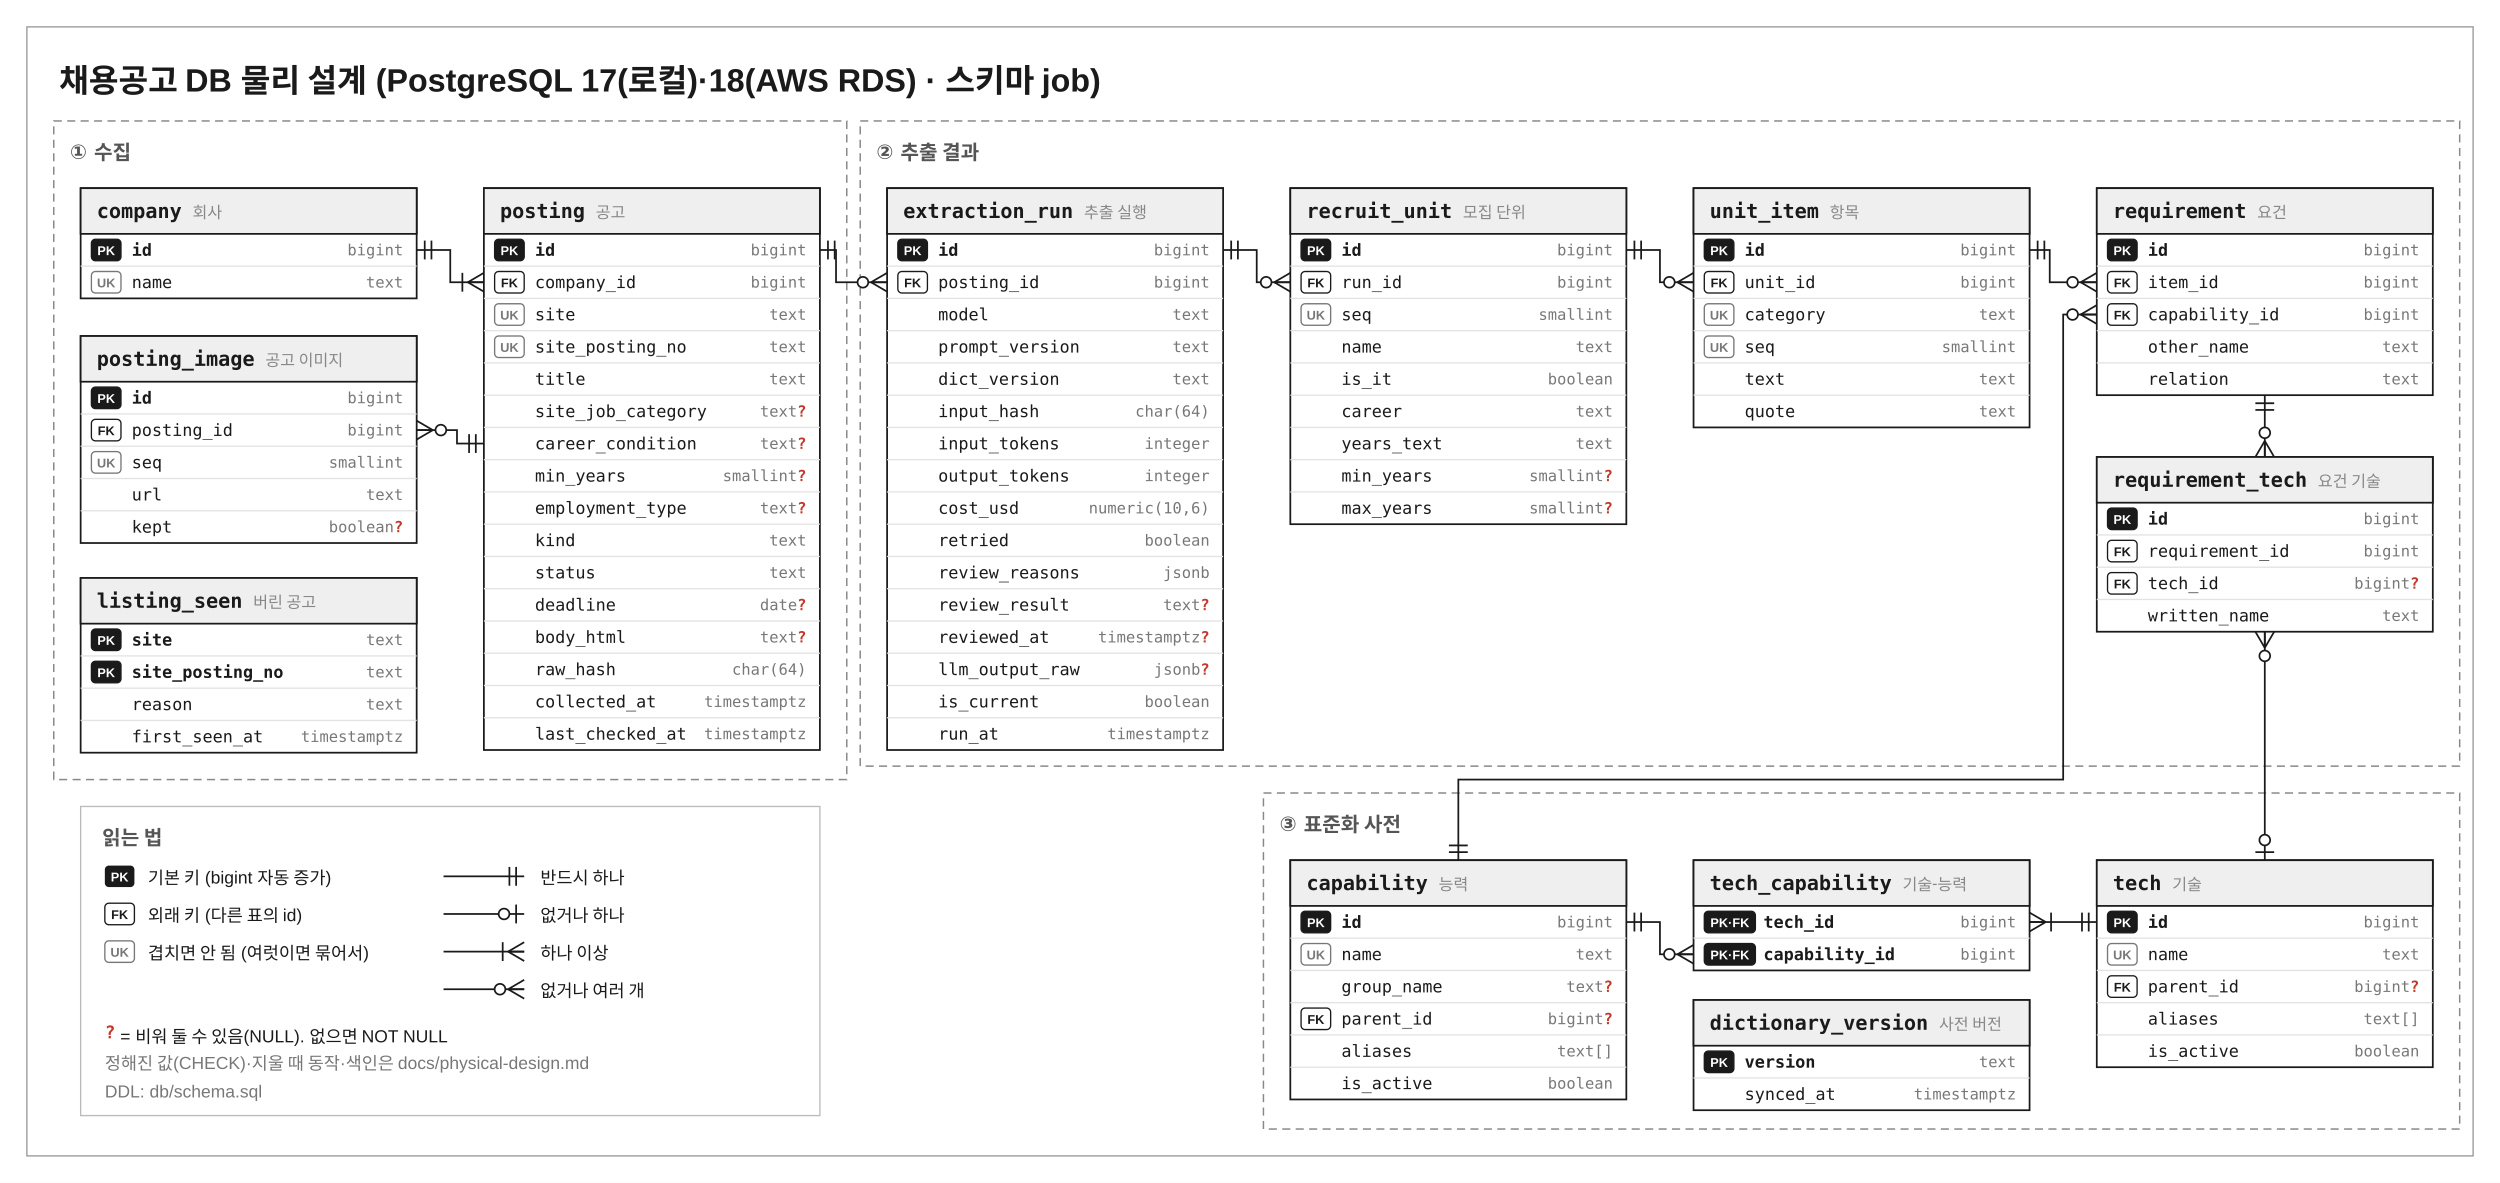
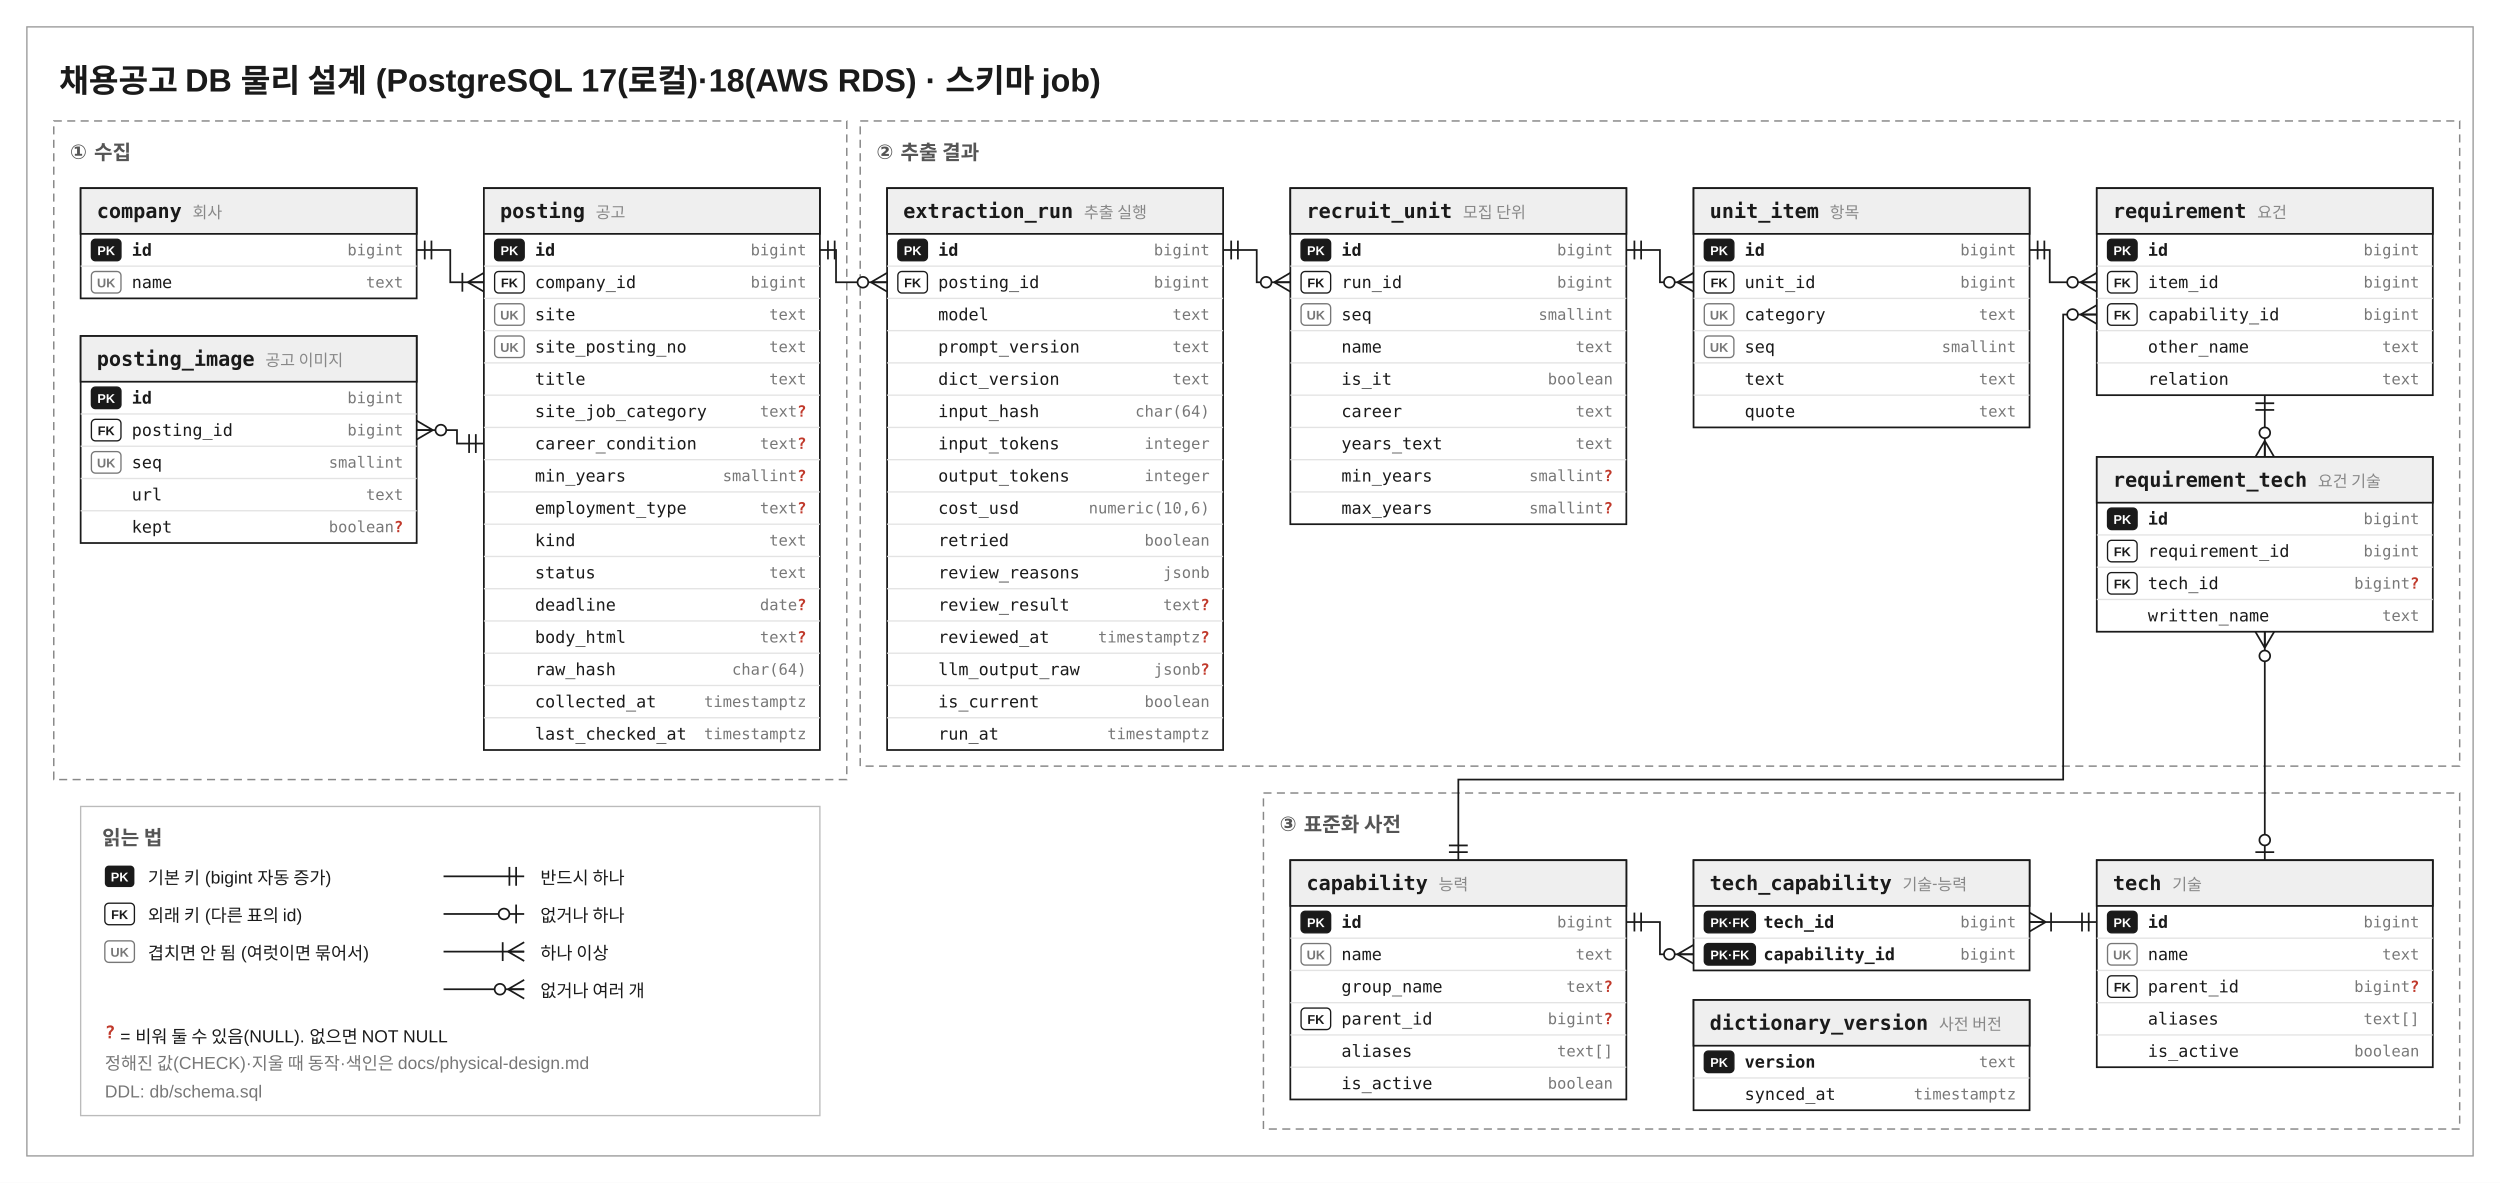
<svg xmlns="http://www.w3.org/2000/svg" width="1860" height="880" viewBox="0 0 1860 880">
  <style>
  text { font-family: "Malgun Gothic", "Apple SD Gothic Neo", Arial, sans-serif; fill: #1a1a1a; dominant-baseline: central; }
  .title { font-size: 24px; font-weight: 700; }
  .zt  { font-size: 15px; font-weight: 700; fill: #555; }
  .tn  { font-family: Consolas, "Malgun Gothic", monospace; font-size: 15px; font-weight: 700; }
  .tk  { font-family: "Malgun Gothic", sans-serif; font-size: 12px; font-weight: 400; fill: #888; }
  .col { font-family: Consolas, monospace; font-size: 12.5px; }
  .typ { font-family: Consolas, monospace; font-size: 11.5px; fill: #777; text-anchor: end; }
  .nul { fill: #c0392b; font-weight: 700; }
  .key { font-size: 9.5px; font-weight: 700; text-anchor: middle; }
  .lg  { font-size: 13px; }
  .rel { fill: none; stroke: #1a1a1a; stroke-width: 1.3; }
</style>
  <defs>
    <marker id="one" viewBox="-26 -9 28 18" refX="0" refY="0" markerWidth="28" markerHeight="18" markerUnits="userSpaceOnUse" orient="auto">
      <path d="M-6,-7 L-6,7 M-11,-7 L-11,7" stroke="#1a1a1a" stroke-width="1.3" fill="none" />
    </marker>
    <marker id="oneS" viewBox="-26 -9 28 18" refX="0" refY="0" markerWidth="28" markerHeight="18" markerUnits="userSpaceOnUse" orient="auto-start-reverse">
      <path d="M-6,-7 L-6,7 M-11,-7 L-11,7" stroke="#1a1a1a" stroke-width="1.3" fill="none" />
    </marker>
    <marker id="zone" viewBox="-26 -9 28 18" refX="0" refY="0" markerWidth="28" markerHeight="18" markerUnits="userSpaceOnUse" orient="auto">
      <path d="M-6,-7 L-6,7" stroke="#1a1a1a" stroke-width="1.3" fill="none" />
      <circle cx="-15" cy="0" r="4" fill="#fff" stroke="#1a1a1a" stroke-width="1.3" />
    </marker>
    <marker id="zoneS" viewBox="-26 -9 28 18" refX="0" refY="0" markerWidth="28" markerHeight="18" markerUnits="userSpaceOnUse" orient="auto-start-reverse">
      <path d="M-6,-7 L-6,7" stroke="#1a1a1a" stroke-width="1.3" fill="none" />
      <circle cx="-15" cy="0" r="4" fill="#fff" stroke="#1a1a1a" stroke-width="1.3" />
    </marker>
    <marker id="omany" viewBox="-26 -9 28 18" refX="0" refY="0" markerWidth="28" markerHeight="18" markerUnits="userSpaceOnUse" orient="auto">
      <path d="M-12,0 L0,-7 M-12,0 L0,0 M-12,0 L0,7" stroke="#1a1a1a" stroke-width="1.3" fill="none" />
      <path d="M-16,-7 L-16,7" stroke="#1a1a1a" stroke-width="1.3" fill="none" />
    </marker>
    <marker id="omanyS" viewBox="-26 -9 28 18" refX="0" refY="0" markerWidth="28" markerHeight="18" markerUnits="userSpaceOnUse" orient="auto-start-reverse">
      <path d="M-12,0 L0,-7 M-12,0 L0,0 M-12,0 L0,7" stroke="#1a1a1a" stroke-width="1.3" fill="none" />
      <path d="M-16,-7 L-16,7" stroke="#1a1a1a" stroke-width="1.3" fill="none" />
    </marker>
    <marker id="zmany" viewBox="-26 -9 28 18" refX="0" refY="0" markerWidth="28" markerHeight="18" markerUnits="userSpaceOnUse" orient="auto">
      <path d="M-12,0 L0,-7 M-12,0 L0,0 M-12,0 L0,7" stroke="#1a1a1a" stroke-width="1.3" fill="none" />
      <circle cx="-18" cy="0" r="4" fill="#fff" stroke="#1a1a1a" stroke-width="1.3" />
    </marker>
    <marker id="zmanyS" viewBox="-26 -9 28 18" refX="0" refY="0" markerWidth="28" markerHeight="18" markerUnits="userSpaceOnUse" orient="auto-start-reverse">
      <path d="M-12,0 L0,-7 M-12,0 L0,0 M-12,0 L0,7" stroke="#1a1a1a" stroke-width="1.3" fill="none" />
      <circle cx="-18" cy="0" r="4" fill="#fff" stroke="#1a1a1a" stroke-width="1.3" />
    </marker>
  </defs>
  <rect width="1860" height="880" fill="#fff" />
  <rect x="20" y="20" width="1820" height="840" fill="none" stroke="#999" stroke-width="1" />
  <text class="title" x="44" y="58">채용공고 DB 물리 설계 (PostgreSQL 17(로컬)·18(AWS RDS) · 스키마 job)</text>
  <rect x="40" y="90" width="590" height="490" fill="none" stroke="#888" stroke-width="1.1" stroke-dasharray="6 4" />
  <text class="zt" x="52" y="110">① 수집</text>
  <rect x="640" y="90" width="1190" height="480" fill="none" stroke="#888" stroke-width="1.1" stroke-dasharray="6 4" />
  <text class="zt" x="652" y="110">② 추출 결과</text>
  <rect x="940" y="590" width="890" height="250" fill="none" stroke="#888" stroke-width="1.1" stroke-dasharray="6 4" />
  <text class="zt" x="952" y="610">③ 표준화 사전</text>
  <path class="rel" d="M310,186.0 H335 V210.0 H360" marker-start="url(#oneS)" marker-end="url(#omany)" />
  <path class="rel" d="M360,330.0 H340 V320.0 H310" marker-start="url(#oneS)" marker-end="url(#zmany)" />
  <path class="rel" d="M610,186.0 H622 V210.0 H660" marker-start="url(#oneS)" marker-end="url(#zmany)" />
  <path class="rel" d="M910,186.0 H935 V210.0 H960" marker-start="url(#oneS)" marker-end="url(#zmany)" />
  <path class="rel" d="M1210,186.0 H1235 V210.0 H1260" marker-start="url(#oneS)" marker-end="url(#zmany)" />
  <path class="rel" d="M1510,186.0 H1525 V210.0 H1560" marker-start="url(#oneS)" marker-end="url(#zmany)" />
  <path class="rel" d="M1685,294 V340" marker-start="url(#oneS)" marker-end="url(#zmany)" />
  <path class="rel" d="M1685,640 V470" marker-start="url(#zoneS)" marker-end="url(#zmany)" />
  <path class="rel" d="M1085,640 V580 H1535 V234.0 H1560" marker-start="url(#oneS)" marker-end="url(#zmany)" />
  <path class="rel" d="M1560,686.0 H1510" marker-start="url(#oneS)" marker-end="url(#omany)" />
  <path class="rel" d="M1210,686.0 H1235 V710.0 H1260" marker-start="url(#oneS)" marker-end="url(#zmany)" />
  <rect x="60" y="140" width="250" height="82" fill="#fff" stroke="#1a1a1a" stroke-width="1.3" />
  <rect x="60" y="140" width="250" height="34" fill="#efefef" stroke="#1a1a1a" stroke-width="1.3" />
  <text class="tn" x="72" y="157.0">company<tspan class="tk" dx="8">회사</tspan>
  </text>
  <rect x="68" y="178.0" width="22" height="16" rx="3" fill="#1a1a1a" stroke="#1a1a1a" stroke-width="1" />
  <text class="key" x="79.0" y="186.5" style="fill:#fff">PK</text>
  <text class="col" x="98" y="186.0" style="font-weight:700;">id</text>
  <text class="typ" x="300" y="186.0">bigint</text>
  <line x1="60" y1="198.0" x2="310" y2="198.0" stroke="#e3e3e3" stroke-width="1" />
  <rect x="68" y="202.0" width="22" height="16" rx="3" fill="#fff" stroke="#777" stroke-width="1" />
  <text class="key" x="79.0" y="210.5" style="fill:#777">UK</text>
  <text class="col" x="98" y="210.0" style="">name</text>
  <text class="typ" x="300" y="210.0">text</text>
  <rect x="360" y="140" width="250" height="418" fill="#fff" stroke="#1a1a1a" stroke-width="1.3" />
  <rect x="360" y="140" width="250" height="34" fill="#efefef" stroke="#1a1a1a" stroke-width="1.3" />
  <text class="tn" x="372" y="157.0">posting<tspan class="tk" dx="8">공고</tspan>
  </text>
  <rect x="368" y="178.0" width="22" height="16" rx="3" fill="#1a1a1a" stroke="#1a1a1a" stroke-width="1" />
  <text class="key" x="379.0" y="186.5" style="fill:#fff">PK</text>
  <text class="col" x="398" y="186.0" style="font-weight:700;">id</text>
  <text class="typ" x="600" y="186.0">bigint</text>
  <line x1="360" y1="198.0" x2="610" y2="198.0" stroke="#e3e3e3" stroke-width="1" />
  <rect x="368" y="202.0" width="22" height="16" rx="3" fill="#fff" stroke="#1a1a1a" stroke-width="1" />
  <text class="key" x="379.0" y="210.5" style="fill:#1a1a1a">FK</text>
  <text class="col" x="398" y="210.0" style="">company_id</text>
  <text class="typ" x="600" y="210.0">bigint</text>
  <line x1="360" y1="222.0" x2="610" y2="222.0" stroke="#e3e3e3" stroke-width="1" />
  <rect x="368" y="226.0" width="22" height="16" rx="3" fill="#fff" stroke="#777" stroke-width="1" />
  <text class="key" x="379.0" y="234.5" style="fill:#777">UK</text>
  <text class="col" x="398" y="234.0" style="">site</text>
  <text class="typ" x="600" y="234.0">text</text>
  <line x1="360" y1="246.0" x2="610" y2="246.0" stroke="#e3e3e3" stroke-width="1" />
  <rect x="368" y="250.0" width="22" height="16" rx="3" fill="#fff" stroke="#777" stroke-width="1" />
  <text class="key" x="379.0" y="258.5" style="fill:#777">UK</text>
  <text class="col" x="398" y="258.0" style="">site_posting_no</text>
  <text class="typ" x="600" y="258.0">text</text>
  <line x1="360" y1="270.0" x2="610" y2="270.0" stroke="#e3e3e3" stroke-width="1" />
  <text class="col" x="398" y="282.0" style="">title</text>
  <text class="typ" x="600" y="282.0">text</text>
  <line x1="360" y1="294.0" x2="610" y2="294.0" stroke="#e3e3e3" stroke-width="1" />
  <text class="col" x="398" y="306.0" style="">site_job_category</text>
  <text class="typ" x="600" y="306.0">text<tspan class="nul">?</tspan>
  </text>
  <line x1="360" y1="318.0" x2="610" y2="318.0" stroke="#e3e3e3" stroke-width="1" />
  <text class="col" x="398" y="330.0" style="">career_condition</text>
  <text class="typ" x="600" y="330.0">text<tspan class="nul">?</tspan>
  </text>
  <line x1="360" y1="342.0" x2="610" y2="342.0" stroke="#e3e3e3" stroke-width="1" />
  <text class="col" x="398" y="354.0" style="">min_years</text>
  <text class="typ" x="600" y="354.0">smallint<tspan class="nul">?</tspan>
  </text>
  <line x1="360" y1="366.0" x2="610" y2="366.0" stroke="#e3e3e3" stroke-width="1" />
  <text class="col" x="398" y="378.0" style="">employment_type</text>
  <text class="typ" x="600" y="378.0">text<tspan class="nul">?</tspan>
  </text>
  <line x1="360" y1="390.0" x2="610" y2="390.0" stroke="#e3e3e3" stroke-width="1" />
  <text class="col" x="398" y="402.0" style="">kind</text>
  <text class="typ" x="600" y="402.0">text</text>
  <line x1="360" y1="414.0" x2="610" y2="414.0" stroke="#e3e3e3" stroke-width="1" />
  <text class="col" x="398" y="426.0" style="">status</text>
  <text class="typ" x="600" y="426.0">text</text>
  <line x1="360" y1="438.0" x2="610" y2="438.0" stroke="#e3e3e3" stroke-width="1" />
  <text class="col" x="398" y="450.0" style="">deadline</text>
  <text class="typ" x="600" y="450.0">date<tspan class="nul">?</tspan>
  </text>
  <line x1="360" y1="462.0" x2="610" y2="462.0" stroke="#e3e3e3" stroke-width="1" />
  <text class="col" x="398" y="474.0" style="">body_html</text>
  <text class="typ" x="600" y="474.0">text<tspan class="nul">?</tspan>
  </text>
  <line x1="360" y1="486.0" x2="610" y2="486.0" stroke="#e3e3e3" stroke-width="1" />
  <text class="col" x="398" y="498.0" style="">raw_hash</text>
  <text class="typ" x="600" y="498.0">char(64)</text>
  <line x1="360" y1="510.0" x2="610" y2="510.0" stroke="#e3e3e3" stroke-width="1" />
  <text class="col" x="398" y="522.0" style="">collected_at</text>
  <text class="typ" x="600" y="522.0">timestamptz</text>
  <line x1="360" y1="534.0" x2="610" y2="534.0" stroke="#e3e3e3" stroke-width="1" />
  <text class="col" x="398" y="546.0" style="">last_checked_at</text>
  <text class="typ" x="600" y="546.0">timestamptz</text>
  <rect x="60" y="250" width="250" height="154" fill="#fff" stroke="#1a1a1a" stroke-width="1.3" />
  <rect x="60" y="250" width="250" height="34" fill="#efefef" stroke="#1a1a1a" stroke-width="1.3" />
  <text class="tn" x="72" y="267.0">posting_image<tspan class="tk" dx="8">공고 이미지</tspan>
  </text>
  <rect x="68" y="288.0" width="22" height="16" rx="3" fill="#1a1a1a" stroke="#1a1a1a" stroke-width="1" />
  <text class="key" x="79.0" y="296.5" style="fill:#fff">PK</text>
  <text class="col" x="98" y="296.0" style="font-weight:700;">id</text>
  <text class="typ" x="300" y="296.0">bigint</text>
  <line x1="60" y1="308.0" x2="310" y2="308.0" stroke="#e3e3e3" stroke-width="1" />
  <rect x="68" y="312.0" width="22" height="16" rx="3" fill="#fff" stroke="#1a1a1a" stroke-width="1" />
  <text class="key" x="79.0" y="320.5" style="fill:#1a1a1a">FK</text>
  <text class="col" x="98" y="320.0" style="">posting_id</text>
  <text class="typ" x="300" y="320.0">bigint</text>
  <line x1="60" y1="332.0" x2="310" y2="332.0" stroke="#e3e3e3" stroke-width="1" />
  <rect x="68" y="336.0" width="22" height="16" rx="3" fill="#fff" stroke="#777" stroke-width="1" />
  <text class="key" x="79.0" y="344.5" style="fill:#777">UK</text>
  <text class="col" x="98" y="344.0" style="">seq</text>
  <text class="typ" x="300" y="344.0">smallint</text>
  <line x1="60" y1="356.0" x2="310" y2="356.0" stroke="#e3e3e3" stroke-width="1" />
  <text class="col" x="98" y="368.0" style="">url</text>
  <text class="typ" x="300" y="368.0">text</text>
  <line x1="60" y1="380.0" x2="310" y2="380.0" stroke="#e3e3e3" stroke-width="1" />
  <text class="col" x="98" y="392.0" style="">kept</text>
  <text class="typ" x="300" y="392.0">boolean<tspan class="nul">?</tspan>
  </text>
-   <rect x="60" y="430" width="250" height="130" fill="#fff" stroke="#1a1a1a" stroke-width="1.3" />
-   <rect x="60" y="430" width="250" height="34" fill="#efefef" stroke="#1a1a1a" stroke-width="1.3" />
-   <text class="tn" x="72" y="447.0">listing_seen<tspan class="tk" dx="8">버린 공고</tspan>
-   </text>
-   <rect x="68" y="468.0" width="22" height="16" rx="3" fill="#1a1a1a" stroke="#1a1a1a" stroke-width="1" />
-   <text class="key" x="79.0" y="476.5" style="fill:#fff">PK</text>
-   <text class="col" x="98" y="476.0" style="font-weight:700;">site</text>
-   <text class="typ" x="300" y="476.0">text</text>
-   <line x1="60" y1="488.0" x2="310" y2="488.0" stroke="#e3e3e3" stroke-width="1" />
-   <rect x="68" y="492.0" width="22" height="16" rx="3" fill="#1a1a1a" stroke="#1a1a1a" stroke-width="1" />
-   <text class="key" x="79.0" y="500.5" style="fill:#fff">PK</text>
-   <text class="col" x="98" y="500.0" style="font-weight:700;">site_posting_no</text>
-   <text class="typ" x="300" y="500.0">text</text>
-   <line x1="60" y1="512.0" x2="310" y2="512.0" stroke="#e3e3e3" stroke-width="1" />
-   <text class="col" x="98" y="524.0" style="">reason</text>
-   <text class="typ" x="300" y="524.0">text</text>
-   <line x1="60" y1="536.0" x2="310" y2="536.0" stroke="#e3e3e3" stroke-width="1" />
-   <text class="col" x="98" y="548.0" style="">first_seen_at</text>
-   <text class="typ" x="300" y="548.0">timestamptz</text>
  <rect x="660" y="140" width="250" height="418" fill="#fff" stroke="#1a1a1a" stroke-width="1.3" />
  <rect x="660" y="140" width="250" height="34" fill="#efefef" stroke="#1a1a1a" stroke-width="1.3" />
  <text class="tn" x="672" y="157.0">extraction_run<tspan class="tk" dx="8">추출 실행</tspan>
  </text>
  <rect x="668" y="178.0" width="22" height="16" rx="3" fill="#1a1a1a" stroke="#1a1a1a" stroke-width="1" />
  <text class="key" x="679.0" y="186.5" style="fill:#fff">PK</text>
  <text class="col" x="698" y="186.0" style="font-weight:700;">id</text>
  <text class="typ" x="900" y="186.0">bigint</text>
  <line x1="660" y1="198.0" x2="910" y2="198.0" stroke="#e3e3e3" stroke-width="1" />
  <rect x="668" y="202.0" width="22" height="16" rx="3" fill="#fff" stroke="#1a1a1a" stroke-width="1" />
  <text class="key" x="679.0" y="210.5" style="fill:#1a1a1a">FK</text>
  <text class="col" x="698" y="210.0" style="">posting_id</text>
  <text class="typ" x="900" y="210.0">bigint</text>
  <line x1="660" y1="222.0" x2="910" y2="222.0" stroke="#e3e3e3" stroke-width="1" />
  <text class="col" x="698" y="234.0" style="">model</text>
  <text class="typ" x="900" y="234.0">text</text>
  <line x1="660" y1="246.0" x2="910" y2="246.0" stroke="#e3e3e3" stroke-width="1" />
  <text class="col" x="698" y="258.0" style="">prompt_version</text>
  <text class="typ" x="900" y="258.0">text</text>
  <line x1="660" y1="270.0" x2="910" y2="270.0" stroke="#e3e3e3" stroke-width="1" />
  <text class="col" x="698" y="282.0" style="">dict_version</text>
  <text class="typ" x="900" y="282.0">text</text>
  <line x1="660" y1="294.0" x2="910" y2="294.0" stroke="#e3e3e3" stroke-width="1" />
  <text class="col" x="698" y="306.0" style="">input_hash</text>
  <text class="typ" x="900" y="306.0">char(64)</text>
  <line x1="660" y1="318.0" x2="910" y2="318.0" stroke="#e3e3e3" stroke-width="1" />
  <text class="col" x="698" y="330.0" style="">input_tokens</text>
  <text class="typ" x="900" y="330.0">integer</text>
  <line x1="660" y1="342.0" x2="910" y2="342.0" stroke="#e3e3e3" stroke-width="1" />
  <text class="col" x="698" y="354.0" style="">output_tokens</text>
  <text class="typ" x="900" y="354.0">integer</text>
  <line x1="660" y1="366.0" x2="910" y2="366.0" stroke="#e3e3e3" stroke-width="1" />
  <text class="col" x="698" y="378.0" style="">cost_usd</text>
  <text class="typ" x="900" y="378.0">numeric(10,6)</text>
  <line x1="660" y1="390.0" x2="910" y2="390.0" stroke="#e3e3e3" stroke-width="1" />
  <text class="col" x="698" y="402.0" style="">retried</text>
  <text class="typ" x="900" y="402.0">boolean</text>
  <line x1="660" y1="414.0" x2="910" y2="414.0" stroke="#e3e3e3" stroke-width="1" />
  <text class="col" x="698" y="426.0" style="">review_reasons</text>
  <text class="typ" x="900" y="426.0">jsonb</text>
  <line x1="660" y1="438.0" x2="910" y2="438.0" stroke="#e3e3e3" stroke-width="1" />
  <text class="col" x="698" y="450.0" style="">review_result</text>
  <text class="typ" x="900" y="450.0">text<tspan class="nul">?</tspan>
  </text>
  <line x1="660" y1="462.0" x2="910" y2="462.0" stroke="#e3e3e3" stroke-width="1" />
  <text class="col" x="698" y="474.0" style="">reviewed_at</text>
  <text class="typ" x="900" y="474.0">timestamptz<tspan class="nul">?</tspan>
  </text>
  <line x1="660" y1="486.0" x2="910" y2="486.0" stroke="#e3e3e3" stroke-width="1" />
  <text class="col" x="698" y="498.0" style="">llm_output_raw</text>
  <text class="typ" x="900" y="498.0">jsonb<tspan class="nul">?</tspan>
  </text>
  <line x1="660" y1="510.0" x2="910" y2="510.0" stroke="#e3e3e3" stroke-width="1" />
  <text class="col" x="698" y="522.0" style="">is_current</text>
  <text class="typ" x="900" y="522.0">boolean</text>
  <line x1="660" y1="534.0" x2="910" y2="534.0" stroke="#e3e3e3" stroke-width="1" />
  <text class="col" x="698" y="546.0" style="">run_at</text>
  <text class="typ" x="900" y="546.0">timestamptz</text>
  <rect x="960" y="140" width="250" height="250" fill="#fff" stroke="#1a1a1a" stroke-width="1.3" />
  <rect x="960" y="140" width="250" height="34" fill="#efefef" stroke="#1a1a1a" stroke-width="1.3" />
  <text class="tn" x="972" y="157.0">recruit_unit<tspan class="tk" dx="8">모집 단위</tspan>
  </text>
  <rect x="968" y="178.0" width="22" height="16" rx="3" fill="#1a1a1a" stroke="#1a1a1a" stroke-width="1" />
  <text class="key" x="979.0" y="186.5" style="fill:#fff">PK</text>
  <text class="col" x="998" y="186.0" style="font-weight:700;">id</text>
  <text class="typ" x="1200" y="186.0">bigint</text>
  <line x1="960" y1="198.0" x2="1210" y2="198.0" stroke="#e3e3e3" stroke-width="1" />
  <rect x="968" y="202.0" width="22" height="16" rx="3" fill="#fff" stroke="#1a1a1a" stroke-width="1" />
  <text class="key" x="979.0" y="210.5" style="fill:#1a1a1a">FK</text>
  <text class="col" x="998" y="210.0" style="">run_id</text>
  <text class="typ" x="1200" y="210.0">bigint</text>
  <line x1="960" y1="222.0" x2="1210" y2="222.0" stroke="#e3e3e3" stroke-width="1" />
  <rect x="968" y="226.0" width="22" height="16" rx="3" fill="#fff" stroke="#777" stroke-width="1" />
  <text class="key" x="979.0" y="234.5" style="fill:#777">UK</text>
  <text class="col" x="998" y="234.0" style="">seq</text>
  <text class="typ" x="1200" y="234.0">smallint</text>
  <line x1="960" y1="246.0" x2="1210" y2="246.0" stroke="#e3e3e3" stroke-width="1" />
  <text class="col" x="998" y="258.0" style="">name</text>
  <text class="typ" x="1200" y="258.0">text</text>
  <line x1="960" y1="270.0" x2="1210" y2="270.0" stroke="#e3e3e3" stroke-width="1" />
  <text class="col" x="998" y="282.0" style="">is_it</text>
  <text class="typ" x="1200" y="282.0">boolean</text>
  <line x1="960" y1="294.0" x2="1210" y2="294.0" stroke="#e3e3e3" stroke-width="1" />
  <text class="col" x="998" y="306.0" style="">career</text>
  <text class="typ" x="1200" y="306.0">text</text>
  <line x1="960" y1="318.0" x2="1210" y2="318.0" stroke="#e3e3e3" stroke-width="1" />
  <text class="col" x="998" y="330.0" style="">years_text</text>
  <text class="typ" x="1200" y="330.0">text</text>
  <line x1="960" y1="342.0" x2="1210" y2="342.0" stroke="#e3e3e3" stroke-width="1" />
  <text class="col" x="998" y="354.0" style="">min_years</text>
  <text class="typ" x="1200" y="354.0">smallint<tspan class="nul">?</tspan>
  </text>
  <line x1="960" y1="366.0" x2="1210" y2="366.0" stroke="#e3e3e3" stroke-width="1" />
  <text class="col" x="998" y="378.0" style="">max_years</text>
  <text class="typ" x="1200" y="378.0">smallint<tspan class="nul">?</tspan>
  </text>
  <rect x="1260" y="140" width="250" height="178" fill="#fff" stroke="#1a1a1a" stroke-width="1.3" />
  <rect x="1260" y="140" width="250" height="34" fill="#efefef" stroke="#1a1a1a" stroke-width="1.3" />
  <text class="tn" x="1272" y="157.0">unit_item<tspan class="tk" dx="8">항목</tspan>
  </text>
  <rect x="1268" y="178.0" width="22" height="16" rx="3" fill="#1a1a1a" stroke="#1a1a1a" stroke-width="1" />
  <text class="key" x="1279.0" y="186.5" style="fill:#fff">PK</text>
  <text class="col" x="1298" y="186.0" style="font-weight:700;">id</text>
  <text class="typ" x="1500" y="186.0">bigint</text>
  <line x1="1260" y1="198.0" x2="1510" y2="198.0" stroke="#e3e3e3" stroke-width="1" />
  <rect x="1268" y="202.0" width="22" height="16" rx="3" fill="#fff" stroke="#1a1a1a" stroke-width="1" />
  <text class="key" x="1279.0" y="210.5" style="fill:#1a1a1a">FK</text>
  <text class="col" x="1298" y="210.0" style="">unit_id</text>
  <text class="typ" x="1500" y="210.0">bigint</text>
  <line x1="1260" y1="222.0" x2="1510" y2="222.0" stroke="#e3e3e3" stroke-width="1" />
  <rect x="1268" y="226.0" width="22" height="16" rx="3" fill="#fff" stroke="#777" stroke-width="1" />
  <text class="key" x="1279.0" y="234.5" style="fill:#777">UK</text>
  <text class="col" x="1298" y="234.0" style="">category</text>
  <text class="typ" x="1500" y="234.0">text</text>
  <line x1="1260" y1="246.0" x2="1510" y2="246.0" stroke="#e3e3e3" stroke-width="1" />
  <rect x="1268" y="250.0" width="22" height="16" rx="3" fill="#fff" stroke="#777" stroke-width="1" />
  <text class="key" x="1279.0" y="258.5" style="fill:#777">UK</text>
  <text class="col" x="1298" y="258.0" style="">seq</text>
  <text class="typ" x="1500" y="258.0">smallint</text>
  <line x1="1260" y1="270.0" x2="1510" y2="270.0" stroke="#e3e3e3" stroke-width="1" />
  <text class="col" x="1298" y="282.0" style="">text</text>
  <text class="typ" x="1500" y="282.0">text</text>
  <line x1="1260" y1="294.0" x2="1510" y2="294.0" stroke="#e3e3e3" stroke-width="1" />
  <text class="col" x="1298" y="306.0" style="">quote</text>
  <text class="typ" x="1500" y="306.0">text</text>
  <rect x="1560" y="140" width="250" height="154" fill="#fff" stroke="#1a1a1a" stroke-width="1.3" />
  <rect x="1560" y="140" width="250" height="34" fill="#efefef" stroke="#1a1a1a" stroke-width="1.3" />
  <text class="tn" x="1572" y="157.0">requirement<tspan class="tk" dx="8">요건</tspan>
  </text>
  <rect x="1568" y="178.0" width="22" height="16" rx="3" fill="#1a1a1a" stroke="#1a1a1a" stroke-width="1" />
  <text class="key" x="1579.0" y="186.5" style="fill:#fff">PK</text>
  <text class="col" x="1598" y="186.0" style="font-weight:700;">id</text>
  <text class="typ" x="1800" y="186.0">bigint</text>
  <line x1="1560" y1="198.0" x2="1810" y2="198.0" stroke="#e3e3e3" stroke-width="1" />
  <rect x="1568" y="202.0" width="22" height="16" rx="3" fill="#fff" stroke="#1a1a1a" stroke-width="1" />
  <text class="key" x="1579.0" y="210.5" style="fill:#1a1a1a">FK</text>
  <text class="col" x="1598" y="210.0" style="">item_id</text>
  <text class="typ" x="1800" y="210.0">bigint</text>
  <line x1="1560" y1="222.0" x2="1810" y2="222.0" stroke="#e3e3e3" stroke-width="1" />
  <rect x="1568" y="226.0" width="22" height="16" rx="3" fill="#fff" stroke="#1a1a1a" stroke-width="1" />
  <text class="key" x="1579.0" y="234.5" style="fill:#1a1a1a">FK</text>
  <text class="col" x="1598" y="234.0" style="">capability_id</text>
  <text class="typ" x="1800" y="234.0">bigint</text>
  <line x1="1560" y1="246.0" x2="1810" y2="246.0" stroke="#e3e3e3" stroke-width="1" />
  <text class="col" x="1598" y="258.0" style="">other_name</text>
  <text class="typ" x="1800" y="258.0">text</text>
  <line x1="1560" y1="270.0" x2="1810" y2="270.0" stroke="#e3e3e3" stroke-width="1" />
  <text class="col" x="1598" y="282.0" style="">relation</text>
  <text class="typ" x="1800" y="282.0">text</text>
  <rect x="1560" y="340" width="250" height="130" fill="#fff" stroke="#1a1a1a" stroke-width="1.3" />
  <rect x="1560" y="340" width="250" height="34" fill="#efefef" stroke="#1a1a1a" stroke-width="1.3" />
  <text class="tn" x="1572" y="357.0">requirement_tech<tspan class="tk" dx="8">요건 기술</tspan>
  </text>
  <rect x="1568" y="378.0" width="22" height="16" rx="3" fill="#1a1a1a" stroke="#1a1a1a" stroke-width="1" />
  <text class="key" x="1579.0" y="386.5" style="fill:#fff">PK</text>
  <text class="col" x="1598" y="386.0" style="font-weight:700;">id</text>
  <text class="typ" x="1800" y="386.0">bigint</text>
  <line x1="1560" y1="398.0" x2="1810" y2="398.0" stroke="#e3e3e3" stroke-width="1" />
  <rect x="1568" y="402.0" width="22" height="16" rx="3" fill="#fff" stroke="#1a1a1a" stroke-width="1" />
  <text class="key" x="1579.0" y="410.5" style="fill:#1a1a1a">FK</text>
  <text class="col" x="1598" y="410.0" style="">requirement_id</text>
  <text class="typ" x="1800" y="410.0">bigint</text>
  <line x1="1560" y1="422.0" x2="1810" y2="422.0" stroke="#e3e3e3" stroke-width="1" />
  <rect x="1568" y="426.0" width="22" height="16" rx="3" fill="#fff" stroke="#1a1a1a" stroke-width="1" />
  <text class="key" x="1579.0" y="434.5" style="fill:#1a1a1a">FK</text>
  <text class="col" x="1598" y="434.0" style="">tech_id</text>
  <text class="typ" x="1800" y="434.0">bigint<tspan class="nul">?</tspan>
  </text>
  <line x1="1560" y1="446.0" x2="1810" y2="446.0" stroke="#e3e3e3" stroke-width="1" />
  <text class="col" x="1598" y="458.0" style="">written_name</text>
  <text class="typ" x="1800" y="458.0">text</text>
  <rect x="960" y="640" width="250" height="178" fill="#fff" stroke="#1a1a1a" stroke-width="1.3" />
  <rect x="960" y="640" width="250" height="34" fill="#efefef" stroke="#1a1a1a" stroke-width="1.3" />
  <text class="tn" x="972" y="657.0">capability<tspan class="tk" dx="8">능력</tspan>
  </text>
  <rect x="968" y="678.0" width="22" height="16" rx="3" fill="#1a1a1a" stroke="#1a1a1a" stroke-width="1" />
  <text class="key" x="979.0" y="686.5" style="fill:#fff">PK</text>
  <text class="col" x="998" y="686.0" style="font-weight:700;">id</text>
  <text class="typ" x="1200" y="686.0">bigint</text>
  <line x1="960" y1="698.0" x2="1210" y2="698.0" stroke="#e3e3e3" stroke-width="1" />
  <rect x="968" y="702.0" width="22" height="16" rx="3" fill="#fff" stroke="#777" stroke-width="1" />
  <text class="key" x="979.0" y="710.5" style="fill:#777">UK</text>
  <text class="col" x="998" y="710.0" style="">name</text>
  <text class="typ" x="1200" y="710.0">text</text>
  <line x1="960" y1="722.0" x2="1210" y2="722.0" stroke="#e3e3e3" stroke-width="1" />
  <text class="col" x="998" y="734.0" style="">group_name</text>
  <text class="typ" x="1200" y="734.0">text<tspan class="nul">?</tspan>
  </text>
  <line x1="960" y1="746.0" x2="1210" y2="746.0" stroke="#e3e3e3" stroke-width="1" />
  <rect x="968" y="750.0" width="22" height="16" rx="3" fill="#fff" stroke="#1a1a1a" stroke-width="1" />
  <text class="key" x="979.0" y="758.5" style="fill:#1a1a1a">FK</text>
  <text class="col" x="998" y="758.0" style="">parent_id</text>
  <text class="typ" x="1200" y="758.0">bigint<tspan class="nul">?</tspan>
  </text>
  <line x1="960" y1="770.0" x2="1210" y2="770.0" stroke="#e3e3e3" stroke-width="1" />
  <text class="col" x="998" y="782.0" style="">aliases</text>
  <text class="typ" x="1200" y="782.0">text[]</text>
  <line x1="960" y1="794.0" x2="1210" y2="794.0" stroke="#e3e3e3" stroke-width="1" />
  <text class="col" x="998" y="806.0" style="">is_active</text>
  <text class="typ" x="1200" y="806.0">boolean</text>
  <rect x="1260" y="640" width="250" height="82" fill="#fff" stroke="#1a1a1a" stroke-width="1.3" />
  <rect x="1260" y="640" width="250" height="34" fill="#efefef" stroke="#1a1a1a" stroke-width="1.3" />
  <text class="tn" x="1272" y="657.0">tech_capability<tspan class="tk" dx="8">기술-능력</tspan>
  </text>
  <rect x="1268" y="678.0" width="38" height="16" rx="3" fill="#1a1a1a" stroke="#1a1a1a" stroke-width="1" />
  <text class="key" x="1287.0" y="686.5" style="fill:#fff">PK·FK</text>
  <text class="col" x="1312" y="686.0" style="font-weight:700;">tech_id</text>
  <text class="typ" x="1500" y="686.0">bigint</text>
  <line x1="1260" y1="698.0" x2="1510" y2="698.0" stroke="#e3e3e3" stroke-width="1" />
  <rect x="1268" y="702.0" width="38" height="16" rx="3" fill="#1a1a1a" stroke="#1a1a1a" stroke-width="1" />
  <text class="key" x="1287.0" y="710.5" style="fill:#fff">PK·FK</text>
  <text class="col" x="1312" y="710.0" style="font-weight:700;">capability_id</text>
  <text class="typ" x="1500" y="710.0">bigint</text>
  <rect x="1260" y="744" width="250" height="82" fill="#fff" stroke="#1a1a1a" stroke-width="1.3" />
  <rect x="1260" y="744" width="250" height="34" fill="#efefef" stroke="#1a1a1a" stroke-width="1.3" />
  <text class="tn" x="1272" y="761.0">dictionary_version<tspan class="tk" dx="8">사전 버전</tspan>
  </text>
  <rect x="1268" y="782.0" width="22" height="16" rx="3" fill="#1a1a1a" stroke="#1a1a1a" stroke-width="1" />
  <text class="key" x="1279.0" y="790.5" style="fill:#fff">PK</text>
  <text class="col" x="1298" y="790.0" style="font-weight:700;">version</text>
  <text class="typ" x="1500" y="790.0">text</text>
  <line x1="1260" y1="802.0" x2="1510" y2="802.0" stroke="#e3e3e3" stroke-width="1" />
  <text class="col" x="1298" y="814.0" style="">synced_at</text>
  <text class="typ" x="1500" y="814.0">timestamptz</text>
  <rect x="1560" y="640" width="250" height="154" fill="#fff" stroke="#1a1a1a" stroke-width="1.3" />
  <rect x="1560" y="640" width="250" height="34" fill="#efefef" stroke="#1a1a1a" stroke-width="1.3" />
  <text class="tn" x="1572" y="657.0">tech<tspan class="tk" dx="8">기술</tspan>
  </text>
  <rect x="1568" y="678.0" width="22" height="16" rx="3" fill="#1a1a1a" stroke="#1a1a1a" stroke-width="1" />
  <text class="key" x="1579.0" y="686.5" style="fill:#fff">PK</text>
  <text class="col" x="1598" y="686.0" style="font-weight:700;">id</text>
  <text class="typ" x="1800" y="686.0">bigint</text>
  <line x1="1560" y1="698.0" x2="1810" y2="698.0" stroke="#e3e3e3" stroke-width="1" />
  <rect x="1568" y="702.0" width="22" height="16" rx="3" fill="#fff" stroke="#777" stroke-width="1" />
  <text class="key" x="1579.0" y="710.5" style="fill:#777">UK</text>
  <text class="col" x="1598" y="710.0" style="">name</text>
  <text class="typ" x="1800" y="710.0">text</text>
  <line x1="1560" y1="722.0" x2="1810" y2="722.0" stroke="#e3e3e3" stroke-width="1" />
  <rect x="1568" y="726.0" width="22" height="16" rx="3" fill="#fff" stroke="#1a1a1a" stroke-width="1" />
  <text class="key" x="1579.0" y="734.5" style="fill:#1a1a1a">FK</text>
  <text class="col" x="1598" y="734.0" style="">parent_id</text>
  <text class="typ" x="1800" y="734.0">bigint<tspan class="nul">?</tspan>
  </text>
  <line x1="1560" y1="746.0" x2="1810" y2="746.0" stroke="#e3e3e3" stroke-width="1" />
  <text class="col" x="1598" y="758.0" style="">aliases</text>
  <text class="typ" x="1800" y="758.0">text[]</text>
  <line x1="1560" y1="770.0" x2="1810" y2="770.0" stroke="#e3e3e3" stroke-width="1" />
  <text class="col" x="1598" y="782.0" style="">is_active</text>
  <text class="typ" x="1800" y="782.0">boolean</text>
  <rect x="60" y="600" width="550" height="230" fill="#fff" stroke="#bbb" stroke-width="1" />
  <text class="zt" x="76" y="622">읽는 법</text>
  <rect x="78" y="644" width="22" height="16" rx="3" fill="#1a1a1a" />
  <text class="key" x="89" y="652.5" style="fill:#fff">PK</text>
  <text class="lg" x="110" y="652">기본 키 (bigint 자동 증가)</text>
  <rect x="78" y="672" width="22" height="16" rx="3" fill="#fff" stroke="#1a1a1a" />
  <text class="key" x="89" y="680.5">FK</text>
  <text class="lg" x="110" y="680">외래 키 (다른 표의 id)</text>
  <rect x="78" y="700" width="22" height="16" rx="3" fill="#fff" stroke="#777" />
  <text class="key" x="89" y="708.5" style="fill:#777">UK</text>
  <text class="lg" x="110" y="708">겹치면 안 됨 (여럿이면 묶어서)</text>
  <path class="rel" d="M330,652 H390" marker-end="url(#one)" />
  <text class="lg" x="402" y="652">반드시 하나</text>
  <path class="rel" d="M330,680 H390" marker-end="url(#zone)" />
  <text class="lg" x="402" y="680">없거나 하나</text>
  <path class="rel" d="M330,708 H390" marker-end="url(#omany)" />
  <text class="lg" x="402" y="708">하나 이상</text>
  <path class="rel" d="M330,736 H390" marker-end="url(#zmany)" />
  <text class="lg" x="402" y="736">없거나 여러 개</text>
  <text class="lg" x="78" y="768">
    <tspan style="font-family:Consolas,monospace;fill:#c0392b;font-weight:700">?</tspan> = 비워 둘 수 있음(NULL). 없으면 NOT NULL</text>
  <text class="lg" x="78" y="790" style="fill:#777">정해진 값(CHECK)·지울 때 동작·색인은 docs/physical-design.md</text>
  <text class="lg" x="78" y="812" style="fill:#777">DDL: db/schema.sql</text>
</svg>
